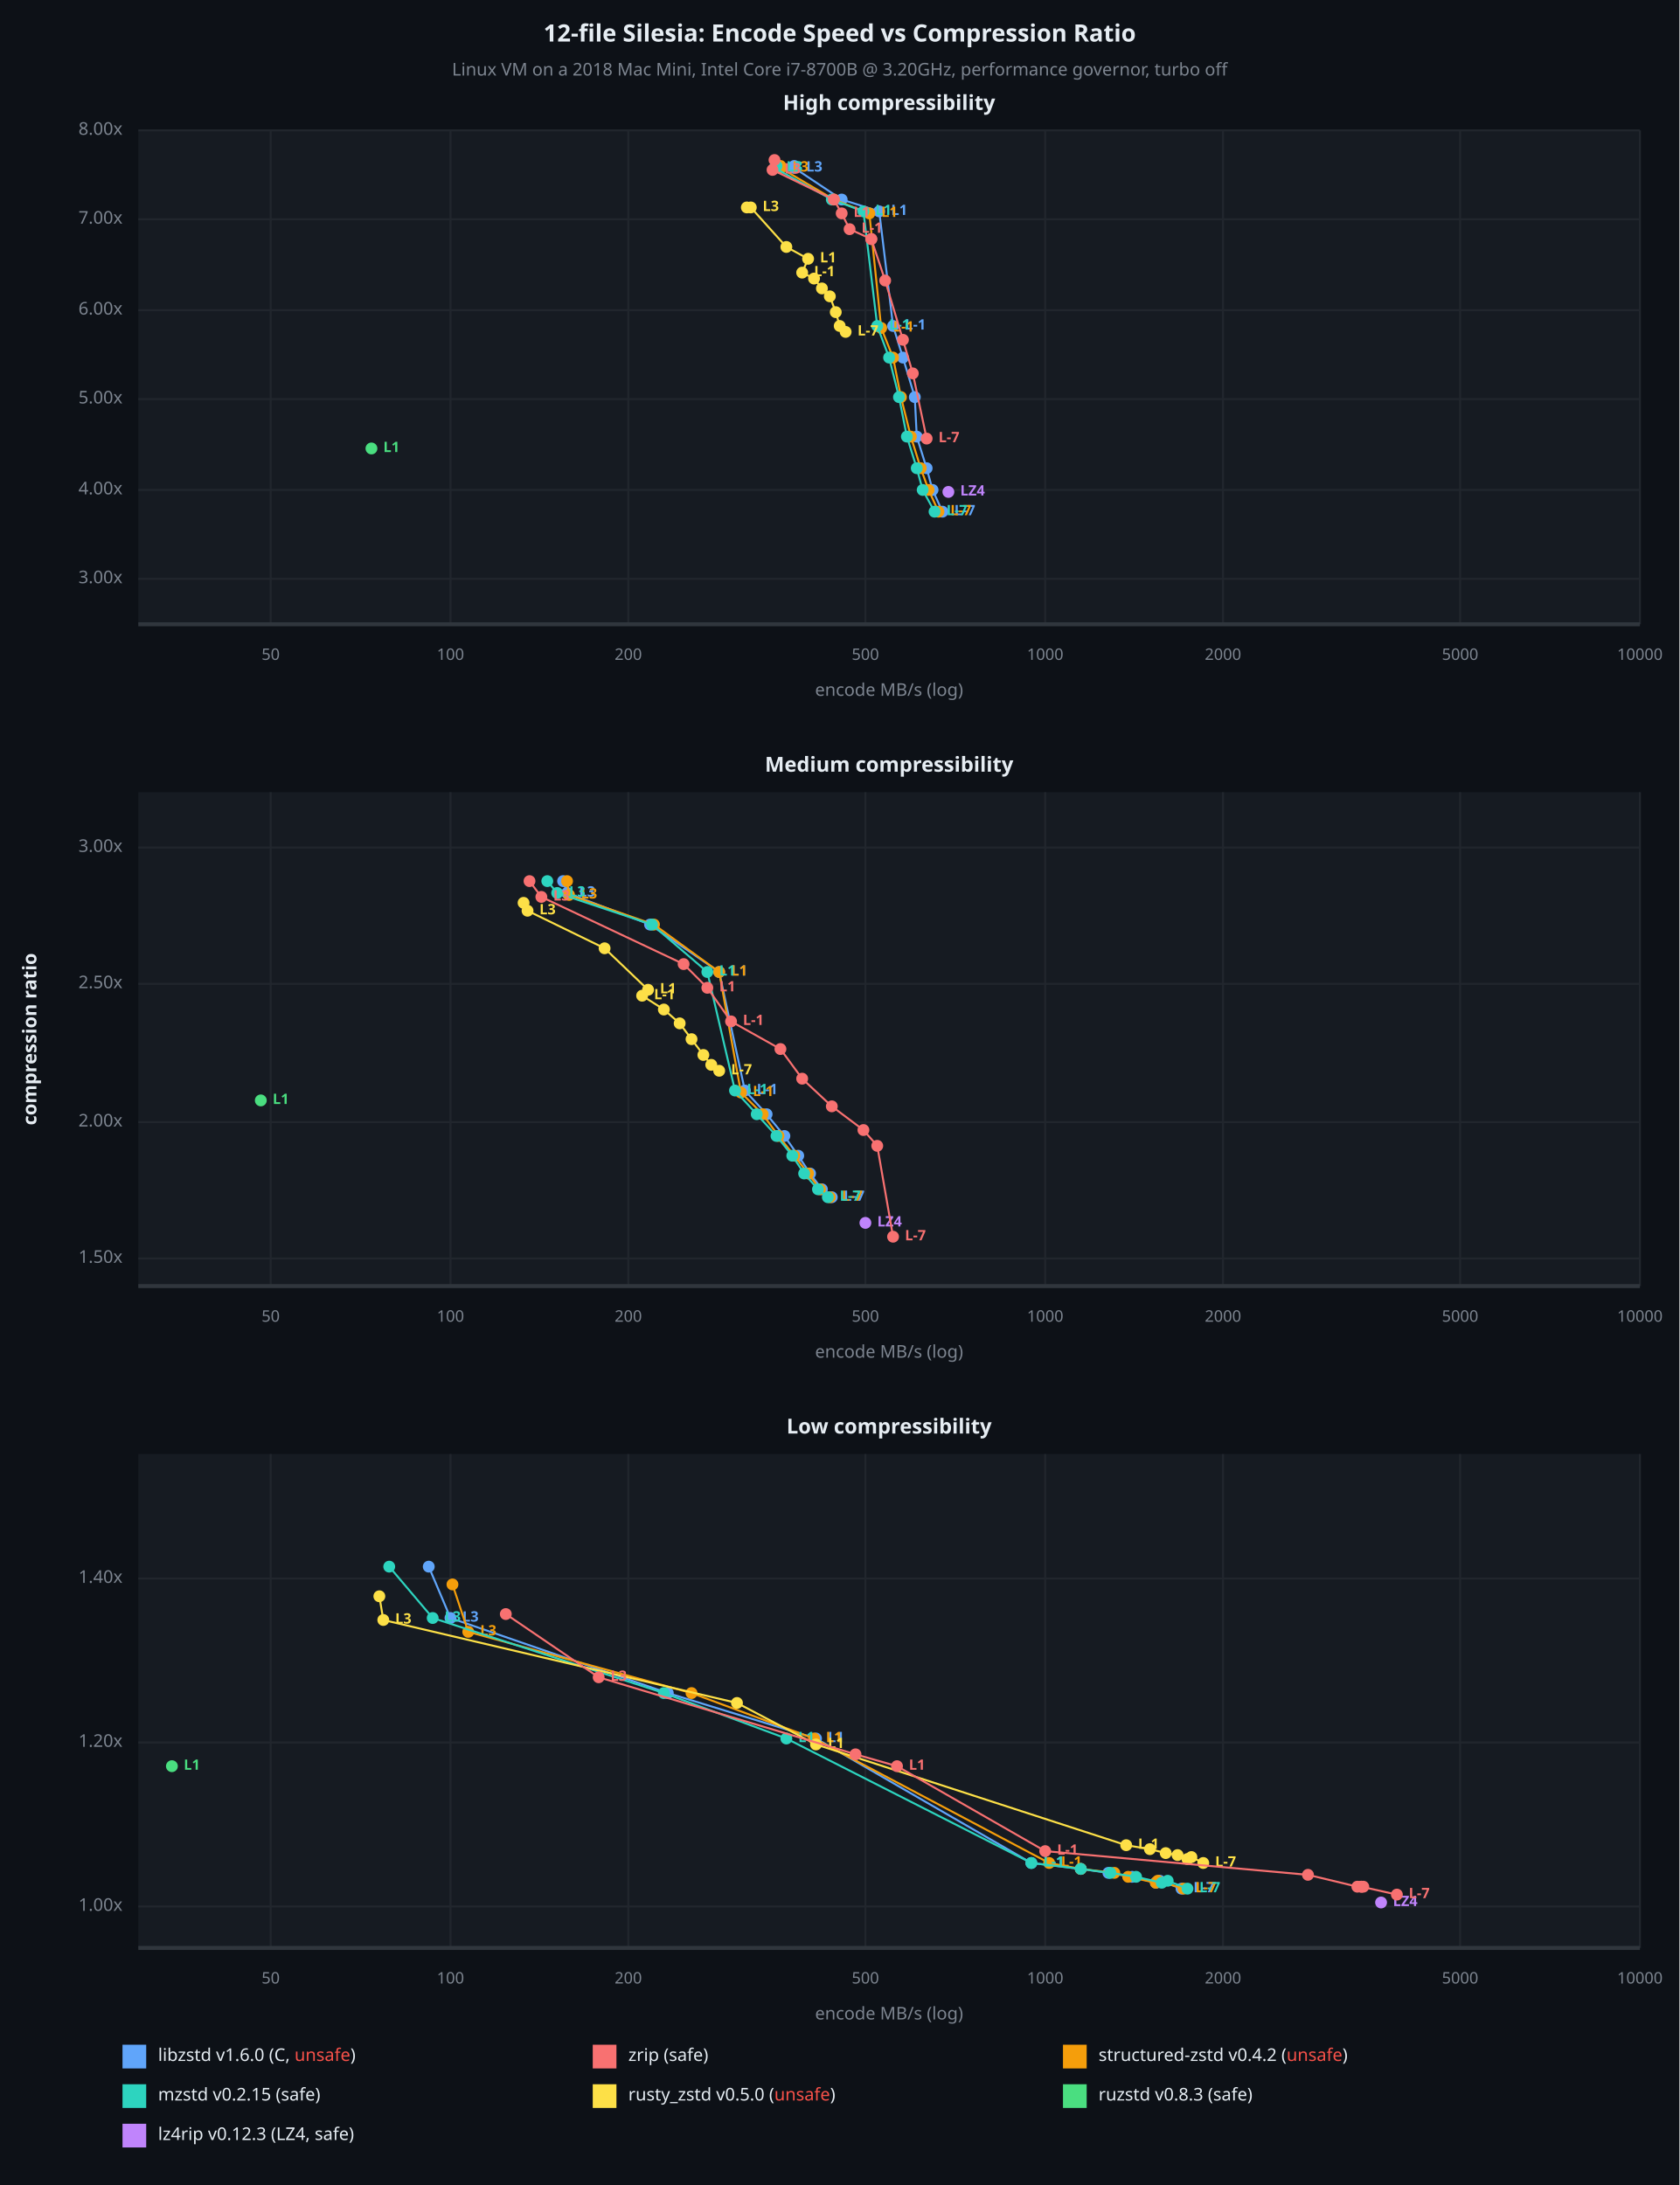
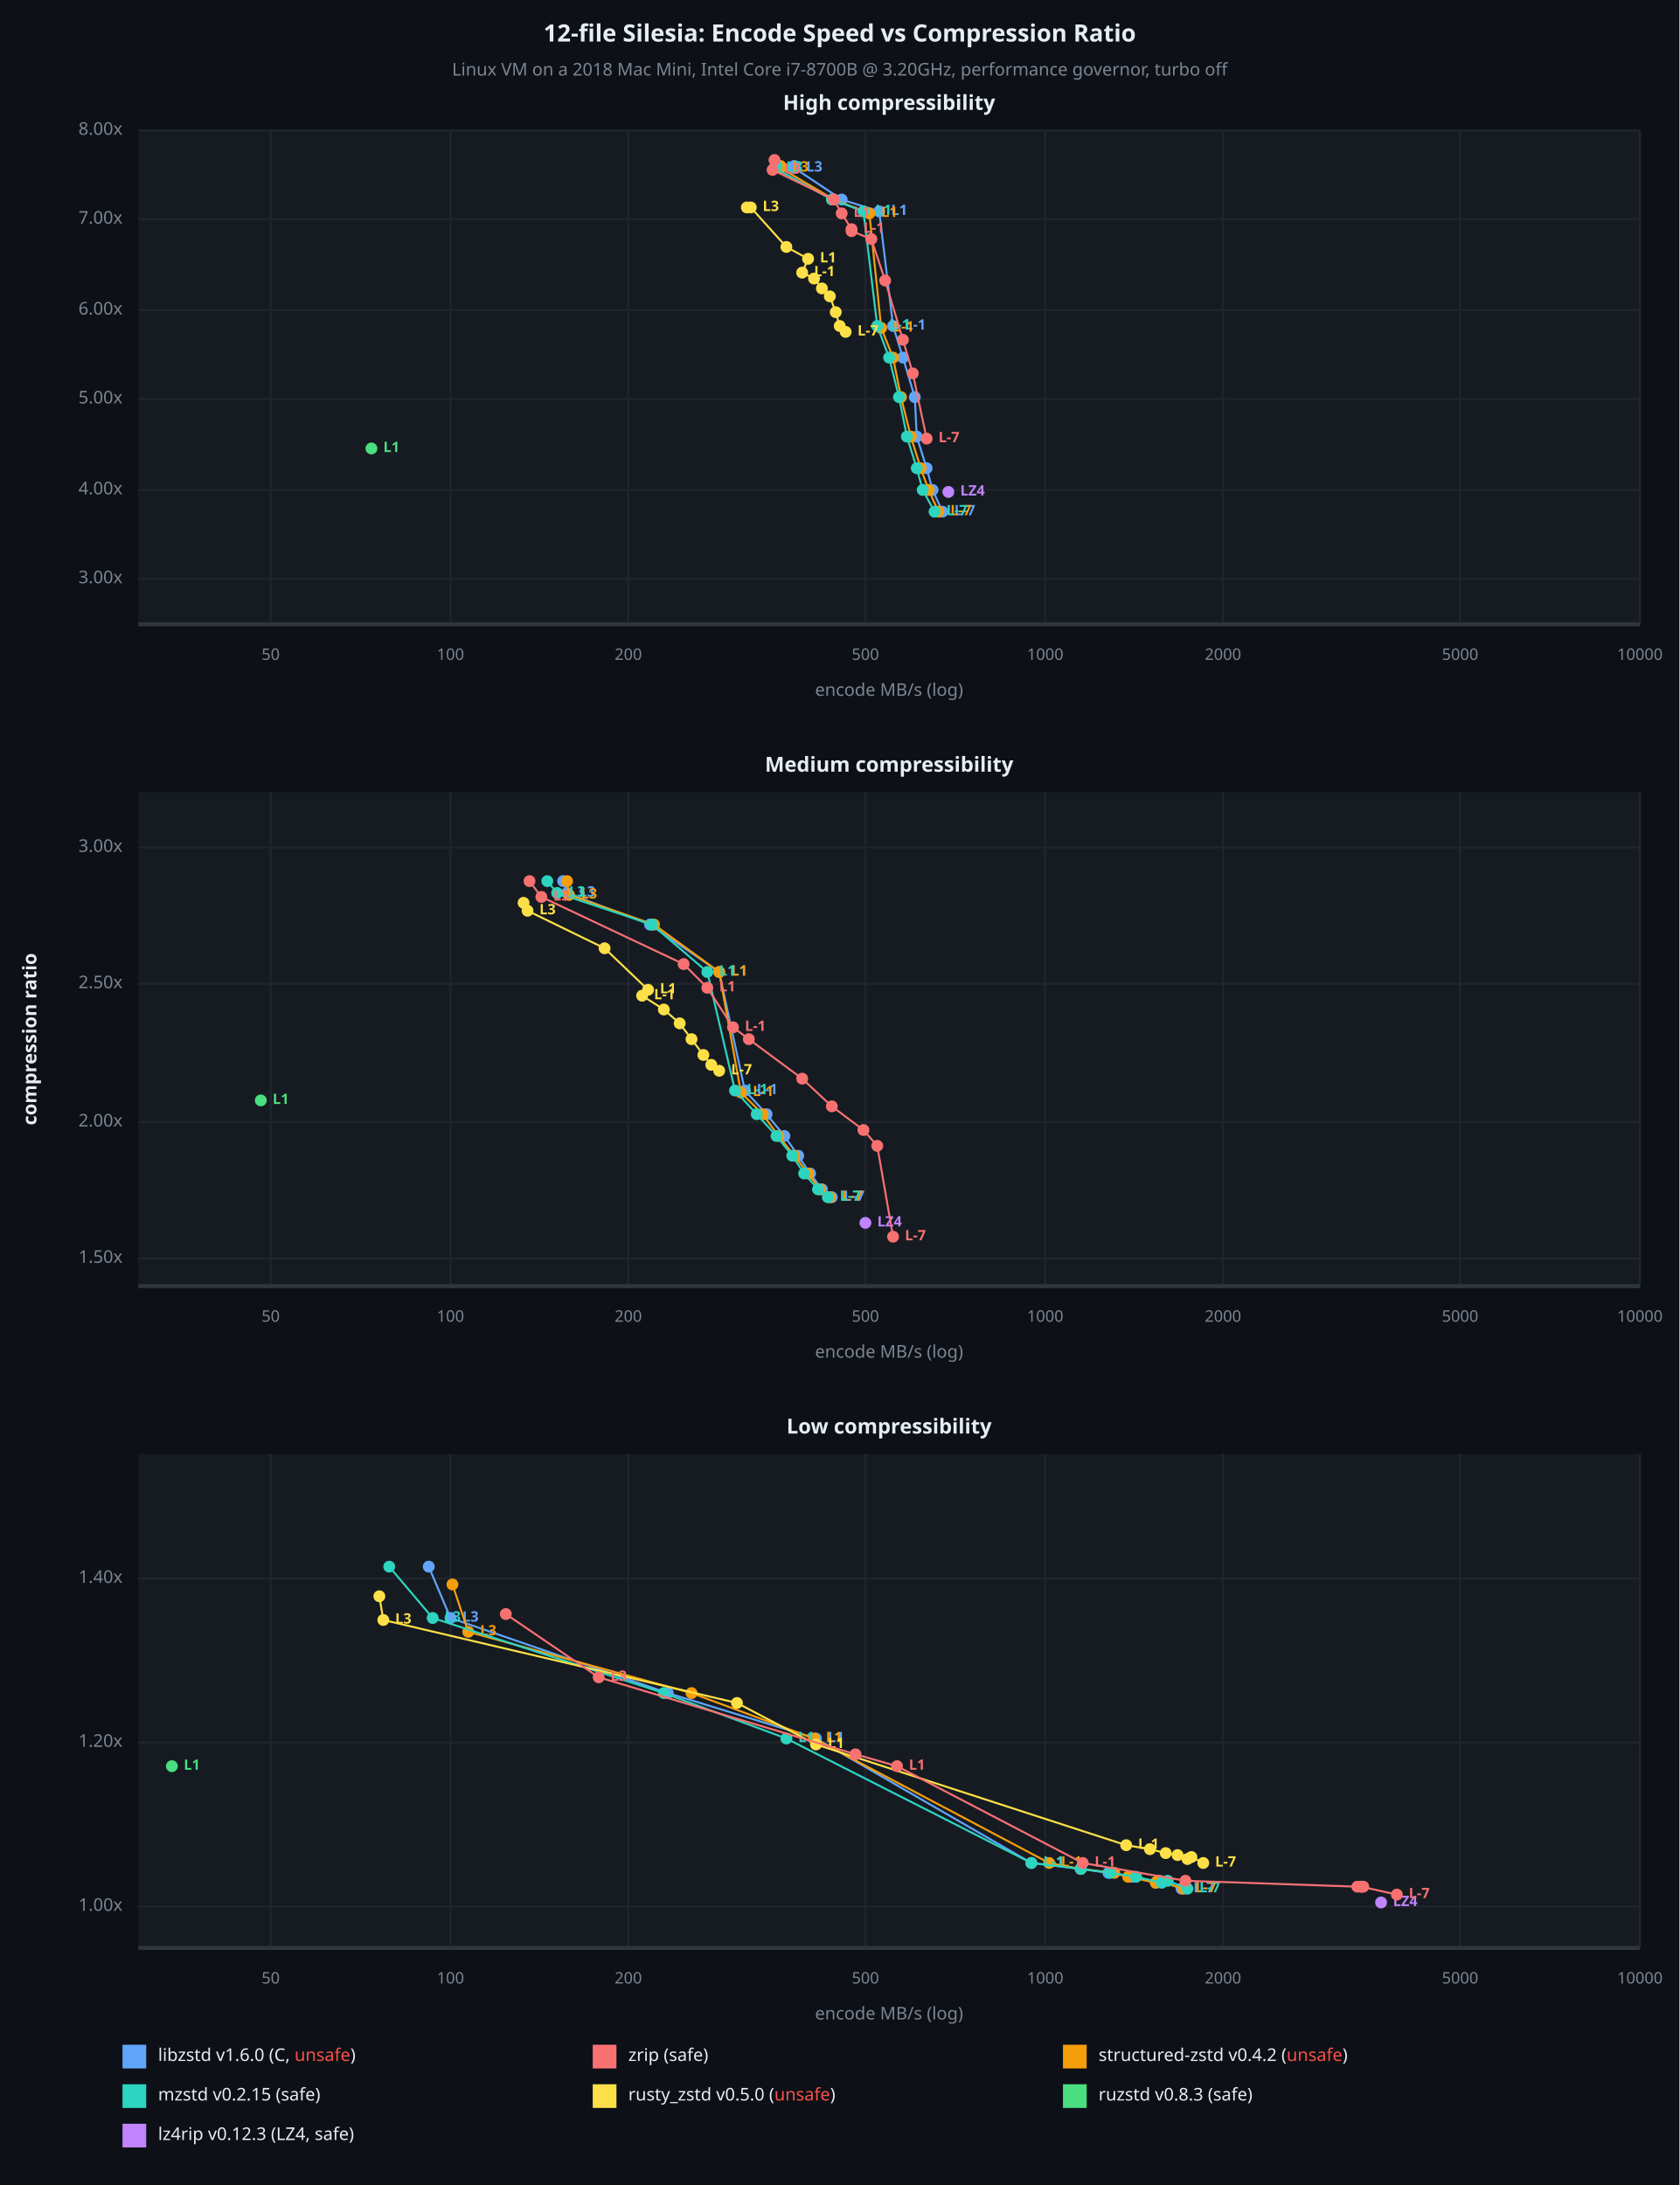
<svg xmlns="http://www.w3.org/2000/svg" viewBox="0 0 850 1106" font-family="system-ui, -apple-system, sans-serif">
  <rect x="0" y="0" width="850" height="1106" opacity="1" fill="#0D1117" stroke="none" />
  <text x="425" y="18" dy="0.5ex" text-anchor="middle" font-family="sans-serif" font-size="12.097" opacity="1" fill="#E6EDF3" font-weight="bold">
12-file Silesia: Encode Speed vs Compression Ratio
</text>
  <text x="425" y="36" dy="0.5ex" text-anchor="middle" font-family="sans-serif" font-size="8.871" opacity="1" fill="#7D8590">
Linux VM on a 2018 Mac Mini, Intel Core i7-8700B @ 3.20GHz, performance governor, turbo off
</text>
  <rect x="70" y="66" width="760" height="250" opacity="1" fill="#161B22" stroke="none" />
  <text x="450" y="53" dy="0.5ex" text-anchor="middle" font-family="sans-serif" font-size="10.484" opacity="1" fill="#E6EDF3" font-weight="bold">
High compressibility
</text>
  <polyline fill="none" opacity="1" stroke="#21262D" stroke-width="1" points="137,66 137,316 " />
  <text x="137" y="332" dy="0.5ex" text-anchor="middle" font-family="sans-serif" font-size="8.065" opacity="1" fill="#7D8590">
50
</text>
  <polyline fill="none" opacity="1" stroke="#21262D" stroke-width="1" points="228,66 228,316 " />
  <text x="228" y="332" dy="0.5ex" text-anchor="middle" font-family="sans-serif" font-size="8.065" opacity="1" fill="#7D8590">
100
</text>
  <polyline fill="none" opacity="1" stroke="#21262D" stroke-width="1" points="318,66 318,316 " />
  <text x="318" y="332" dy="0.5ex" text-anchor="middle" font-family="sans-serif" font-size="8.065" opacity="1" fill="#7D8590">
200
</text>
  <polyline fill="none" opacity="1" stroke="#21262D" stroke-width="1" points="438,66 438,316 " />
  <text x="438" y="332" dy="0.5ex" text-anchor="middle" font-family="sans-serif" font-size="8.065" opacity="1" fill="#7D8590">
500
</text>
  <polyline fill="none" opacity="1" stroke="#21262D" stroke-width="1" points="529,66 529,316 " />
  <text x="529" y="332" dy="0.5ex" text-anchor="middle" font-family="sans-serif" font-size="8.065" opacity="1" fill="#7D8590">
1000
</text>
  <polyline fill="none" opacity="1" stroke="#21262D" stroke-width="1" points="619,66 619,316 " />
  <text x="619" y="332" dy="0.5ex" text-anchor="middle" font-family="sans-serif" font-size="8.065" opacity="1" fill="#7D8590">
2000
</text>
  <polyline fill="none" opacity="1" stroke="#21262D" stroke-width="1" points="739,66 739,316 " />
  <text x="739" y="332" dy="0.5ex" text-anchor="middle" font-family="sans-serif" font-size="8.065" opacity="1" fill="#7D8590">
5000
</text>
  <polyline fill="none" opacity="1" stroke="#21262D" stroke-width="1" points="830,66 830,316 " />
  <text x="830" y="332" dy="0.5ex" text-anchor="middle" font-family="sans-serif" font-size="8.065" opacity="1" fill="#7D8590">
10000
</text>
  <polyline fill="none" opacity="1" stroke="#21262D" stroke-width="1" points="70,293 830,293 " />
  <text x="62" y="293" dy="0.5ex" text-anchor="end" font-family="sans-serif" font-size="8.871" opacity="1" fill="#7D8590">
3.00x
</text>
  <polyline fill="none" opacity="1" stroke="#21262D" stroke-width="1" points="70,248 830,248 " />
  <text x="62" y="248" dy="0.5ex" text-anchor="end" font-family="sans-serif" font-size="8.871" opacity="1" fill="#7D8590">
4.00x
</text>
  <polyline fill="none" opacity="1" stroke="#21262D" stroke-width="1" points="70,202 830,202 " />
  <text x="62" y="202" dy="0.5ex" text-anchor="end" font-family="sans-serif" font-size="8.871" opacity="1" fill="#7D8590">
5.00x
</text>
  <polyline fill="none" opacity="1" stroke="#21262D" stroke-width="1" points="70,157 830,157 " />
  <text x="62" y="157" dy="0.5ex" text-anchor="end" font-family="sans-serif" font-size="8.871" opacity="1" fill="#7D8590">
6.00x
</text>
  <polyline fill="none" opacity="1" stroke="#21262D" stroke-width="1" points="70,111 830,111 " />
  <text x="62" y="111" dy="0.5ex" text-anchor="end" font-family="sans-serif" font-size="8.871" opacity="1" fill="#7D8590">
7.00x
</text>
  <polyline fill="none" opacity="1" stroke="#21262D" stroke-width="1" points="70,66 830,66 " />
  <text x="62" y="66" dy="0.5ex" text-anchor="end" font-family="sans-serif" font-size="8.871" opacity="1" fill="#7D8590">
8.00x
</text>
  <polyline fill="none" opacity="1" stroke="#30363D" stroke-width="2" points="70,316 830,316 " />
  <polyline fill="none" opacity="1" stroke="#60A5FA" stroke-width="1" points="477,259 472,248 469,237 464,221 463,201 457,181 452,165 445,107 426,101 402,85 402,84 " />
  <circle cx="477" cy="259" r="3" opacity="1" fill="#60A5FA" stroke="none" stroke-width="1" />
  <text x="483" y="259" dy="0.5ex" text-anchor="start" font-family="sans-serif" font-size="7.258" opacity="1" fill="#60A5FA" font-weight="bold">
L-7
</text>
  <circle cx="472" cy="248" r="3" opacity="1" fill="#60A5FA" stroke="none" stroke-width="1" />
  <circle cx="469" cy="237" r="3" opacity="1" fill="#60A5FA" stroke="none" stroke-width="1" />
  <circle cx="464" cy="221" r="3" opacity="1" fill="#60A5FA" stroke="none" stroke-width="1" />
  <circle cx="463" cy="201" r="3" opacity="1" fill="#60A5FA" stroke="none" stroke-width="1" />
  <circle cx="457" cy="181" r="3" opacity="1" fill="#60A5FA" stroke="none" stroke-width="1" />
  <circle cx="452" cy="165" r="3" opacity="1" fill="#60A5FA" stroke="none" stroke-width="1" />
  <text x="458" y="165" dy="0.5ex" text-anchor="start" font-family="sans-serif" font-size="7.258" opacity="1" fill="#60A5FA" font-weight="bold">
L-1
</text>
  <circle cx="445" cy="107" r="3" opacity="1" fill="#60A5FA" stroke="none" stroke-width="1" />
  <text x="451" y="107" dy="0.5ex" text-anchor="start" font-family="sans-serif" font-size="7.258" opacity="1" fill="#60A5FA" font-weight="bold">
L1
</text>
  <circle cx="426" cy="101" r="3" opacity="1" fill="#60A5FA" stroke="none" stroke-width="1" />
  <circle cx="402" cy="85" r="3" opacity="1" fill="#60A5FA" stroke="none" stroke-width="1" />
  <text x="408" y="85" dy="0.5ex" text-anchor="start" font-family="sans-serif" font-size="7.258" opacity="1" fill="#60A5FA" font-weight="bold">
L3
</text>
  <circle cx="402" cy="84" r="3" opacity="1" fill="#60A5FA" stroke="none" stroke-width="1" />
  <polyline fill="none" opacity="1" stroke="#F59E0B" stroke-width="1" points="475,259 470,248 466,237 461,221 456,201 452,181 446,166 440,108 422,101 395,85 395,84 " />
  <circle cx="475" cy="259" r="3" opacity="1" fill="#F59E0B" stroke="none" stroke-width="1" />
  <text x="481" y="259" dy="0.5ex" text-anchor="start" font-family="sans-serif" font-size="7.258" opacity="1" fill="#F59E0B" font-weight="bold">
L-7
</text>
  <circle cx="470" cy="248" r="3" opacity="1" fill="#F59E0B" stroke="none" stroke-width="1" />
  <circle cx="466" cy="237" r="3" opacity="1" fill="#F59E0B" stroke="none" stroke-width="1" />
  <circle cx="461" cy="221" r="3" opacity="1" fill="#F59E0B" stroke="none" stroke-width="1" />
  <circle cx="456" cy="201" r="3" opacity="1" fill="#F59E0B" stroke="none" stroke-width="1" />
  <circle cx="452" cy="181" r="3" opacity="1" fill="#F59E0B" stroke="none" stroke-width="1" />
  <circle cx="446" cy="166" r="3" opacity="1" fill="#F59E0B" stroke="none" stroke-width="1" />
  <text x="452" y="166" dy="0.5ex" text-anchor="start" font-family="sans-serif" font-size="7.258" opacity="1" fill="#F59E0B" font-weight="bold">
L-1
</text>
  <circle cx="440" cy="108" r="3" opacity="1" fill="#F59E0B" stroke="none" stroke-width="1" />
  <text x="446" y="108" dy="0.5ex" text-anchor="start" font-family="sans-serif" font-size="7.258" opacity="1" fill="#F59E0B" font-weight="bold">
L1
</text>
  <circle cx="422" cy="101" r="3" opacity="1" fill="#F59E0B" stroke="none" stroke-width="1" />
  <circle cx="395" cy="85" r="3" opacity="1" fill="#F59E0B" stroke="none" stroke-width="1" />
  <text x="401" y="85" dy="0.5ex" text-anchor="start" font-family="sans-serif" font-size="7.258" opacity="1" fill="#F59E0B" font-weight="bold">
L3
</text>
  <circle cx="395" cy="84" r="3" opacity="1" fill="#F59E0B" stroke="none" stroke-width="1" />
  <polyline fill="none" opacity="1" stroke="#2DD4BF" stroke-width="1" points="473,259 467,248 464,237 459,221 455,201 450,181 444,165 437,107 421,101 392,85 393,84 " />
  <circle cx="473" cy="259" r="3" opacity="1" fill="#2DD4BF" stroke="none" stroke-width="1" />
  <text x="479" y="259" dy="0.5ex" text-anchor="start" font-family="sans-serif" font-size="7.258" opacity="1" fill="#2DD4BF" font-weight="bold">
L-7
</text>
  <circle cx="467" cy="248" r="3" opacity="1" fill="#2DD4BF" stroke="none" stroke-width="1" />
  <circle cx="464" cy="237" r="3" opacity="1" fill="#2DD4BF" stroke="none" stroke-width="1" />
  <circle cx="459" cy="221" r="3" opacity="1" fill="#2DD4BF" stroke="none" stroke-width="1" />
  <circle cx="455" cy="201" r="3" opacity="1" fill="#2DD4BF" stroke="none" stroke-width="1" />
  <circle cx="450" cy="181" r="3" opacity="1" fill="#2DD4BF" stroke="none" stroke-width="1" />
  <circle cx="444" cy="165" r="3" opacity="1" fill="#2DD4BF" stroke="none" stroke-width="1" />
  <text x="450" y="165" dy="0.5ex" text-anchor="start" font-family="sans-serif" font-size="7.258" opacity="1" fill="#2DD4BF" font-weight="bold">
L-1
</text>
  <circle cx="437" cy="107" r="3" opacity="1" fill="#2DD4BF" stroke="none" stroke-width="1" />
  <text x="443" y="107" dy="0.5ex" text-anchor="start" font-family="sans-serif" font-size="7.258" opacity="1" fill="#2DD4BF" font-weight="bold">
L1
</text>
  <circle cx="421" cy="101" r="3" opacity="1" fill="#2DD4BF" stroke="none" stroke-width="1" />
  <circle cx="392" cy="85" r="3" opacity="1" fill="#2DD4BF" stroke="none" stroke-width="1" />
  <text x="398" y="85" dy="0.5ex" text-anchor="start" font-family="sans-serif" font-size="7.258" opacity="1" fill="#2DD4BF" font-weight="bold">
L3
</text>
  <circle cx="393" cy="84" r="3" opacity="1" fill="#2DD4BF" stroke="none" stroke-width="1" />
  <polyline fill="none" opacity="1" stroke="#FDE047" stroke-width="1" points="428,168 425,165 423,158 420,150 416,146 412,141 406,138 409,131 398,125 380,105 378,105 " />
  <circle cx="428" cy="168" r="3" opacity="1" fill="#FDE047" stroke="none" stroke-width="1" />
  <text x="434" y="168" dy="0.5ex" text-anchor="start" font-family="sans-serif" font-size="7.258" opacity="1" fill="#FDE047" font-weight="bold">
L-7
</text>
  <circle cx="425" cy="165" r="3" opacity="1" fill="#FDE047" stroke="none" stroke-width="1" />
  <circle cx="423" cy="158" r="3" opacity="1" fill="#FDE047" stroke="none" stroke-width="1" />
  <circle cx="420" cy="150" r="3" opacity="1" fill="#FDE047" stroke="none" stroke-width="1" />
  <circle cx="416" cy="146" r="3" opacity="1" fill="#FDE047" stroke="none" stroke-width="1" />
  <circle cx="412" cy="141" r="3" opacity="1" fill="#FDE047" stroke="none" stroke-width="1" />
  <circle cx="406" cy="138" r="3" opacity="1" fill="#FDE047" stroke="none" stroke-width="1" />
  <text x="412" y="138" dy="0.5ex" text-anchor="start" font-family="sans-serif" font-size="7.258" opacity="1" fill="#FDE047" font-weight="bold">
L-1
</text>
  <circle cx="409" cy="131" r="3" opacity="1" fill="#FDE047" stroke="none" stroke-width="1" />
  <text x="415" y="131" dy="0.5ex" text-anchor="start" font-family="sans-serif" font-size="7.258" opacity="1" fill="#FDE047" font-weight="bold">
L1
</text>
  <circle cx="398" cy="125" r="3" opacity="1" fill="#FDE047" stroke="none" stroke-width="1" />
  <circle cx="380" cy="105" r="3" opacity="1" fill="#FDE047" stroke="none" stroke-width="1" />
  <text x="386" y="105" dy="0.5ex" text-anchor="start" font-family="sans-serif" font-size="7.258" opacity="1" fill="#FDE047" font-weight="bold">
L3
</text>
  <circle cx="378" cy="105" r="3" opacity="1" fill="#FDE047" stroke="none" stroke-width="1" />
  <circle cx="188" cy="227" r="3" opacity="1" fill="#4ADE80" stroke="none" stroke-width="1" />
  <text x="194" y="227" dy="0.5ex" text-anchor="start" font-family="sans-serif" font-size="7.258" opacity="1" fill="#4ADE80" font-weight="bold">
L1
</text>
  <circle cx="480" cy="249" r="3" opacity="1" fill="#C084FC" stroke="none" stroke-width="1" />
  <text x="486" y="249" dy="0.5ex" text-anchor="start" font-family="sans-serif" font-size="7.258" opacity="1" fill="#C084FC" font-weight="bold">
LZ4
</text>
-   <polyline fill="none" opacity="1" stroke="#F87171" stroke-width="1" points="469,222 462,189 457,172 448,142 441,121 441,121 430,116 426,108 422,101 391,86 392,81 " />
+   <polyline fill="none" opacity="1" stroke="#F87171" stroke-width="1" points="469,222 462,189 457,172 448,142 441,121 431,117 431,116 426,108 422,101 391,86 392,81 " />
  <circle cx="469" cy="222" r="3" opacity="1" fill="#F87171" stroke="none" stroke-width="1" />
  <text x="475" y="222" dy="0.5ex" text-anchor="start" font-family="sans-serif" font-size="7.258" opacity="1" fill="#F87171" font-weight="bold">
L-7
</text>
  <circle cx="462" cy="189" r="3" opacity="1" fill="#F87171" stroke="none" stroke-width="1" />
  <circle cx="457" cy="172" r="3" opacity="1" fill="#F87171" stroke="none" stroke-width="1" />
  <circle cx="448" cy="142" r="3" opacity="1" fill="#F87171" stroke="none" stroke-width="1" />
  <circle cx="441" cy="121" r="3" opacity="1" fill="#F87171" stroke="none" stroke-width="1" />
-   <circle cx="441" cy="121" r="3" opacity="1" fill="#F87171" stroke="none" stroke-width="1" />
-   <circle cx="430" cy="116" r="3" opacity="1" fill="#F87171" stroke="none" stroke-width="1" />
-   <text x="436" y="116" dy="0.5ex" text-anchor="start" font-family="sans-serif" font-size="7.258" opacity="1" fill="#F87171" font-weight="bold">
+   <circle cx="431" cy="117" r="3" opacity="1" fill="#F87171" stroke="none" stroke-width="1" />
+   <circle cx="431" cy="116" r="3" opacity="1" fill="#F87171" stroke="none" stroke-width="1" />
+   <text x="437" y="116" dy="0.5ex" text-anchor="start" font-family="sans-serif" font-size="7.258" opacity="1" fill="#F87171" font-weight="bold">
L-1
</text>
  <circle cx="426" cy="108" r="3" opacity="1" fill="#F87171" stroke="none" stroke-width="1" />
  <text x="432" y="108" dy="0.5ex" text-anchor="start" font-family="sans-serif" font-size="7.258" opacity="1" fill="#F87171" font-weight="bold">
L1
</text>
  <circle cx="422" cy="101" r="3" opacity="1" fill="#F87171" stroke="none" stroke-width="1" />
  <circle cx="391" cy="86" r="3" opacity="1" fill="#F87171" stroke="none" stroke-width="1" />
  <text x="397" y="86" dy="0.5ex" text-anchor="start" font-family="sans-serif" font-size="7.258" opacity="1" fill="#F87171" font-weight="bold">
L3
</text>
  <circle cx="392" cy="81" r="3" opacity="1" fill="#F87171" stroke="none" stroke-width="1" />
  <text x="450" y="350" dy="0.5ex" text-anchor="middle" font-family="sans-serif" font-size="8.871" opacity="1" fill="#7D8590">
encode MB/s (log)
</text>
  <rect x="70" y="401" width="760" height="250" opacity="1" fill="#161B22" stroke="none" />
  <text x="450" y="388" dy="0.5ex" text-anchor="middle" font-family="sans-serif" font-size="10.484" opacity="1" fill="#E6EDF3" font-weight="bold">
Medium compressibility
</text>
  <polyline fill="none" opacity="1" stroke="#21262D" stroke-width="1" points="137,401 137,651 " />
  <text x="137" y="667" dy="0.5ex" text-anchor="middle" font-family="sans-serif" font-size="8.065" opacity="1" fill="#7D8590">
50
</text>
  <polyline fill="none" opacity="1" stroke="#21262D" stroke-width="1" points="228,401 228,651 " />
  <text x="228" y="667" dy="0.5ex" text-anchor="middle" font-family="sans-serif" font-size="8.065" opacity="1" fill="#7D8590">
100
</text>
  <polyline fill="none" opacity="1" stroke="#21262D" stroke-width="1" points="318,401 318,651 " />
  <text x="318" y="667" dy="0.5ex" text-anchor="middle" font-family="sans-serif" font-size="8.065" opacity="1" fill="#7D8590">
200
</text>
  <polyline fill="none" opacity="1" stroke="#21262D" stroke-width="1" points="438,401 438,651 " />
  <text x="438" y="667" dy="0.5ex" text-anchor="middle" font-family="sans-serif" font-size="8.065" opacity="1" fill="#7D8590">
500
</text>
  <polyline fill="none" opacity="1" stroke="#21262D" stroke-width="1" points="529,401 529,651 " />
  <text x="529" y="667" dy="0.5ex" text-anchor="middle" font-family="sans-serif" font-size="8.065" opacity="1" fill="#7D8590">
1000
</text>
  <polyline fill="none" opacity="1" stroke="#21262D" stroke-width="1" points="619,401 619,651 " />
  <text x="619" y="667" dy="0.5ex" text-anchor="middle" font-family="sans-serif" font-size="8.065" opacity="1" fill="#7D8590">
2000
</text>
  <polyline fill="none" opacity="1" stroke="#21262D" stroke-width="1" points="739,401 739,651 " />
  <text x="739" y="667" dy="0.5ex" text-anchor="middle" font-family="sans-serif" font-size="8.065" opacity="1" fill="#7D8590">
5000
</text>
  <polyline fill="none" opacity="1" stroke="#21262D" stroke-width="1" points="830,401 830,651 " />
  <text x="830" y="667" dy="0.5ex" text-anchor="middle" font-family="sans-serif" font-size="8.065" opacity="1" fill="#7D8590">
10000
</text>
  <polyline fill="none" opacity="1" stroke="#21262D" stroke-width="1" points="70,637 830,637 " />
  <text x="62" y="637" dy="0.5ex" text-anchor="end" font-family="sans-serif" font-size="8.871" opacity="1" fill="#7D8590">
1.50x
</text>
  <polyline fill="none" opacity="1" stroke="#21262D" stroke-width="1" points="70,568 830,568 " />
  <text x="62" y="568" dy="0.5ex" text-anchor="end" font-family="sans-serif" font-size="8.871" opacity="1" fill="#7D8590">
2.00x
</text>
  <polyline fill="none" opacity="1" stroke="#21262D" stroke-width="1" points="70,498 830,498 " />
  <text x="62" y="498" dy="0.5ex" text-anchor="end" font-family="sans-serif" font-size="8.871" opacity="1" fill="#7D8590">
2.50x
</text>
  <polyline fill="none" opacity="1" stroke="#21262D" stroke-width="1" points="70,429 830,429 " />
  <text x="62" y="429" dy="0.5ex" text-anchor="end" font-family="sans-serif" font-size="8.871" opacity="1" fill="#7D8590">
3.00x
</text>
  <polyline fill="none" opacity="1" stroke="#30363D" stroke-width="2" points="70,651 830,651 " />
  <polyline fill="none" opacity="1" stroke="#60A5FA" stroke-width="1" points="421,606 416,602 410,594 404,585 397,575 388,564 377,552 364,492 329,468 287,452 285,446 " />
  <circle cx="421" cy="606" r="3" opacity="1" fill="#60A5FA" stroke="none" stroke-width="1" />
  <text x="427" y="606" dy="0.5ex" text-anchor="start" font-family="sans-serif" font-size="7.258" opacity="1" fill="#60A5FA" font-weight="bold">
L-7
</text>
  <circle cx="416" cy="602" r="3" opacity="1" fill="#60A5FA" stroke="none" stroke-width="1" />
  <circle cx="410" cy="594" r="3" opacity="1" fill="#60A5FA" stroke="none" stroke-width="1" />
  <circle cx="404" cy="585" r="3" opacity="1" fill="#60A5FA" stroke="none" stroke-width="1" />
  <circle cx="397" cy="575" r="3" opacity="1" fill="#60A5FA" stroke="none" stroke-width="1" />
  <circle cx="388" cy="564" r="3" opacity="1" fill="#60A5FA" stroke="none" stroke-width="1" />
  <circle cx="377" cy="552" r="3" opacity="1" fill="#60A5FA" stroke="none" stroke-width="1" />
  <text x="383" y="552" dy="0.5ex" text-anchor="start" font-family="sans-serif" font-size="7.258" opacity="1" fill="#60A5FA" font-weight="bold">
L-1
</text>
  <circle cx="364" cy="492" r="3" opacity="1" fill="#60A5FA" stroke="none" stroke-width="1" />
  <text x="370" y="492" dy="0.5ex" text-anchor="start" font-family="sans-serif" font-size="7.258" opacity="1" fill="#60A5FA" font-weight="bold">
L1
</text>
  <circle cx="329" cy="468" r="3" opacity="1" fill="#60A5FA" stroke="none" stroke-width="1" />
  <circle cx="287" cy="452" r="3" opacity="1" fill="#60A5FA" stroke="none" stroke-width="1" />
  <text x="293" y="452" dy="0.5ex" text-anchor="start" font-family="sans-serif" font-size="7.258" opacity="1" fill="#60A5FA" font-weight="bold">
L3
</text>
  <circle cx="285" cy="446" r="3" opacity="1" fill="#60A5FA" stroke="none" stroke-width="1" />
  <polyline fill="none" opacity="1" stroke="#F59E0B" stroke-width="1" points="420,606 415,602 409,594 402,585 394,575 386,564 375,553 364,492 331,468 288,453 287,446 " />
  <circle cx="420" cy="606" r="3" opacity="1" fill="#F59E0B" stroke="none" stroke-width="1" />
  <text x="426" y="606" dy="0.5ex" text-anchor="start" font-family="sans-serif" font-size="7.258" opacity="1" fill="#F59E0B" font-weight="bold">
L-7
</text>
  <circle cx="415" cy="602" r="3" opacity="1" fill="#F59E0B" stroke="none" stroke-width="1" />
  <circle cx="409" cy="594" r="3" opacity="1" fill="#F59E0B" stroke="none" stroke-width="1" />
  <circle cx="402" cy="585" r="3" opacity="1" fill="#F59E0B" stroke="none" stroke-width="1" />
  <circle cx="394" cy="575" r="3" opacity="1" fill="#F59E0B" stroke="none" stroke-width="1" />
  <circle cx="386" cy="564" r="3" opacity="1" fill="#F59E0B" stroke="none" stroke-width="1" />
  <circle cx="375" cy="553" r="3" opacity="1" fill="#F59E0B" stroke="none" stroke-width="1" />
  <text x="381" y="553" dy="0.5ex" text-anchor="start" font-family="sans-serif" font-size="7.258" opacity="1" fill="#F59E0B" font-weight="bold">
L-1
</text>
  <circle cx="364" cy="492" r="3" opacity="1" fill="#F59E0B" stroke="none" stroke-width="1" />
  <text x="370" y="492" dy="0.5ex" text-anchor="start" font-family="sans-serif" font-size="7.258" opacity="1" fill="#F59E0B" font-weight="bold">
L1
</text>
  <circle cx="331" cy="468" r="3" opacity="1" fill="#F59E0B" stroke="none" stroke-width="1" />
  <circle cx="288" cy="453" r="3" opacity="1" fill="#F59E0B" stroke="none" stroke-width="1" />
  <text x="294" y="453" dy="0.5ex" text-anchor="start" font-family="sans-serif" font-size="7.258" opacity="1" fill="#F59E0B" font-weight="bold">
L3
</text>
  <circle cx="287" cy="446" r="3" opacity="1" fill="#F59E0B" stroke="none" stroke-width="1" />
  <polyline fill="none" opacity="1" stroke="#2DD4BF" stroke-width="1" points="419,606 414,602 407,594 401,585 393,575 383,564 372,552 358,492 330,468 282,452 277,446 " />
  <circle cx="419" cy="606" r="3" opacity="1" fill="#2DD4BF" stroke="none" stroke-width="1" />
  <text x="425" y="606" dy="0.5ex" text-anchor="start" font-family="sans-serif" font-size="7.258" opacity="1" fill="#2DD4BF" font-weight="bold">
L-7
</text>
  <circle cx="414" cy="602" r="3" opacity="1" fill="#2DD4BF" stroke="none" stroke-width="1" />
  <circle cx="407" cy="594" r="3" opacity="1" fill="#2DD4BF" stroke="none" stroke-width="1" />
  <circle cx="401" cy="585" r="3" opacity="1" fill="#2DD4BF" stroke="none" stroke-width="1" />
  <circle cx="393" cy="575" r="3" opacity="1" fill="#2DD4BF" stroke="none" stroke-width="1" />
  <circle cx="383" cy="564" r="3" opacity="1" fill="#2DD4BF" stroke="none" stroke-width="1" />
  <circle cx="372" cy="552" r="3" opacity="1" fill="#2DD4BF" stroke="none" stroke-width="1" />
  <text x="378" y="552" dy="0.5ex" text-anchor="start" font-family="sans-serif" font-size="7.258" opacity="1" fill="#2DD4BF" font-weight="bold">
L-1
</text>
  <circle cx="358" cy="492" r="3" opacity="1" fill="#2DD4BF" stroke="none" stroke-width="1" />
  <text x="364" y="492" dy="0.5ex" text-anchor="start" font-family="sans-serif" font-size="7.258" opacity="1" fill="#2DD4BF" font-weight="bold">
L1
</text>
  <circle cx="330" cy="468" r="3" opacity="1" fill="#2DD4BF" stroke="none" stroke-width="1" />
  <circle cx="282" cy="452" r="3" opacity="1" fill="#2DD4BF" stroke="none" stroke-width="1" />
  <text x="288" y="452" dy="0.5ex" text-anchor="start" font-family="sans-serif" font-size="7.258" opacity="1" fill="#2DD4BF" font-weight="bold">
L3
</text>
  <circle cx="277" cy="446" r="3" opacity="1" fill="#2DD4BF" stroke="none" stroke-width="1" />
  <polyline fill="none" opacity="1" stroke="#FDE047" stroke-width="1" points="364,542 360,539 356,534 350,526 344,518 336,511 325,504 328,501 306,480 267,461 265,457 " />
  <circle cx="364" cy="542" r="3" opacity="1" fill="#FDE047" stroke="none" stroke-width="1" />
  <text x="370" y="542" dy="0.5ex" text-anchor="start" font-family="sans-serif" font-size="7.258" opacity="1" fill="#FDE047" font-weight="bold">
L-7
</text>
  <circle cx="360" cy="539" r="3" opacity="1" fill="#FDE047" stroke="none" stroke-width="1" />
  <circle cx="356" cy="534" r="3" opacity="1" fill="#FDE047" stroke="none" stroke-width="1" />
  <circle cx="350" cy="526" r="3" opacity="1" fill="#FDE047" stroke="none" stroke-width="1" />
  <circle cx="344" cy="518" r="3" opacity="1" fill="#FDE047" stroke="none" stroke-width="1" />
  <circle cx="336" cy="511" r="3" opacity="1" fill="#FDE047" stroke="none" stroke-width="1" />
  <circle cx="325" cy="504" r="3" opacity="1" fill="#FDE047" stroke="none" stroke-width="1" />
  <text x="331" y="504" dy="0.5ex" text-anchor="start" font-family="sans-serif" font-size="7.258" opacity="1" fill="#FDE047" font-weight="bold">
L-1
</text>
  <circle cx="328" cy="501" r="3" opacity="1" fill="#FDE047" stroke="none" stroke-width="1" />
  <text x="334" y="501" dy="0.5ex" text-anchor="start" font-family="sans-serif" font-size="7.258" opacity="1" fill="#FDE047" font-weight="bold">
L1
</text>
  <circle cx="306" cy="480" r="3" opacity="1" fill="#FDE047" stroke="none" stroke-width="1" />
  <circle cx="267" cy="461" r="3" opacity="1" fill="#FDE047" stroke="none" stroke-width="1" />
  <text x="273" y="461" dy="0.5ex" text-anchor="start" font-family="sans-serif" font-size="7.258" opacity="1" fill="#FDE047" font-weight="bold">
L3
</text>
  <circle cx="265" cy="457" r="3" opacity="1" fill="#FDE047" stroke="none" stroke-width="1" />
  <circle cx="132" cy="557" r="3" opacity="1" fill="#4ADE80" stroke="none" stroke-width="1" />
  <text x="138" y="557" dy="0.5ex" text-anchor="start" font-family="sans-serif" font-size="7.258" opacity="1" fill="#4ADE80" font-weight="bold">
L1
</text>
  <circle cx="438" cy="619" r="3" opacity="1" fill="#C084FC" stroke="none" stroke-width="1" />
  <text x="444" y="619" dy="0.5ex" text-anchor="start" font-family="sans-serif" font-size="7.258" opacity="1" fill="#C084FC" font-weight="bold">
LZ4
</text>
-   <polyline fill="none" opacity="1" stroke="#F87171" stroke-width="1" points="452,626 444,580 437,572 421,560 406,546 395,531 370,517 358,500 346,488 274,454 268,446 " />
+   <polyline fill="none" opacity="1" stroke="#F87171" stroke-width="1" points="452,626 444,580 437,572 421,560 406,546 379,526 371,520 358,500 346,488 274,454 268,446 " />
  <circle cx="452" cy="626" r="3" opacity="1" fill="#F87171" stroke="none" stroke-width="1" />
  <text x="458" y="626" dy="0.5ex" text-anchor="start" font-family="sans-serif" font-size="7.258" opacity="1" fill="#F87171" font-weight="bold">
L-7
</text>
  <circle cx="444" cy="580" r="3" opacity="1" fill="#F87171" stroke="none" stroke-width="1" />
  <circle cx="437" cy="572" r="3" opacity="1" fill="#F87171" stroke="none" stroke-width="1" />
  <circle cx="421" cy="560" r="3" opacity="1" fill="#F87171" stroke="none" stroke-width="1" />
  <circle cx="406" cy="546" r="3" opacity="1" fill="#F87171" stroke="none" stroke-width="1" />
-   <circle cx="395" cy="531" r="3" opacity="1" fill="#F87171" stroke="none" stroke-width="1" />
-   <circle cx="370" cy="517" r="3" opacity="1" fill="#F87171" stroke="none" stroke-width="1" />
-   <text x="376" y="517" dy="0.5ex" text-anchor="start" font-family="sans-serif" font-size="7.258" opacity="1" fill="#F87171" font-weight="bold">
+   <circle cx="379" cy="526" r="3" opacity="1" fill="#F87171" stroke="none" stroke-width="1" />
+   <circle cx="371" cy="520" r="3" opacity="1" fill="#F87171" stroke="none" stroke-width="1" />
+   <text x="377" y="520" dy="0.5ex" text-anchor="start" font-family="sans-serif" font-size="7.258" opacity="1" fill="#F87171" font-weight="bold">
L-1
</text>
  <circle cx="358" cy="500" r="3" opacity="1" fill="#F87171" stroke="none" stroke-width="1" />
  <text x="364" y="500" dy="0.5ex" text-anchor="start" font-family="sans-serif" font-size="7.258" opacity="1" fill="#F87171" font-weight="bold">
L1
</text>
  <circle cx="346" cy="488" r="3" opacity="1" fill="#F87171" stroke="none" stroke-width="1" />
  <circle cx="274" cy="454" r="3" opacity="1" fill="#F87171" stroke="none" stroke-width="1" />
  <text x="280" y="454" dy="0.5ex" text-anchor="start" font-family="sans-serif" font-size="7.258" opacity="1" fill="#F87171" font-weight="bold">
L3
</text>
  <circle cx="268" cy="446" r="3" opacity="1" fill="#F87171" stroke="none" stroke-width="1" />
  <text x="450" y="685" dy="0.5ex" text-anchor="middle" font-family="sans-serif" font-size="8.871" opacity="1" fill="#7D8590">
encode MB/s (log)
</text>
  <rect x="70" y="736" width="760" height="250" opacity="1" fill="#161B22" stroke="none" />
  <text x="450" y="723" dy="0.5ex" text-anchor="middle" font-family="sans-serif" font-size="10.484" opacity="1" fill="#E6EDF3" font-weight="bold">
Low compressibility
</text>
  <polyline fill="none" opacity="1" stroke="#21262D" stroke-width="1" points="137,736 137,986 " />
  <text x="137" y="1002" dy="0.5ex" text-anchor="middle" font-family="sans-serif" font-size="8.065" opacity="1" fill="#7D8590">
50
</text>
  <polyline fill="none" opacity="1" stroke="#21262D" stroke-width="1" points="228,736 228,986 " />
  <text x="228" y="1002" dy="0.5ex" text-anchor="middle" font-family="sans-serif" font-size="8.065" opacity="1" fill="#7D8590">
100
</text>
  <polyline fill="none" opacity="1" stroke="#21262D" stroke-width="1" points="318,736 318,986 " />
  <text x="318" y="1002" dy="0.5ex" text-anchor="middle" font-family="sans-serif" font-size="8.065" opacity="1" fill="#7D8590">
200
</text>
  <polyline fill="none" opacity="1" stroke="#21262D" stroke-width="1" points="438,736 438,986 " />
  <text x="438" y="1002" dy="0.5ex" text-anchor="middle" font-family="sans-serif" font-size="8.065" opacity="1" fill="#7D8590">
500
</text>
  <polyline fill="none" opacity="1" stroke="#21262D" stroke-width="1" points="529,736 529,986 " />
  <text x="529" y="1002" dy="0.5ex" text-anchor="middle" font-family="sans-serif" font-size="8.065" opacity="1" fill="#7D8590">
1000
</text>
  <polyline fill="none" opacity="1" stroke="#21262D" stroke-width="1" points="619,736 619,986 " />
  <text x="619" y="1002" dy="0.5ex" text-anchor="middle" font-family="sans-serif" font-size="8.065" opacity="1" fill="#7D8590">
2000
</text>
  <polyline fill="none" opacity="1" stroke="#21262D" stroke-width="1" points="739,736 739,986 " />
  <text x="739" y="1002" dy="0.5ex" text-anchor="middle" font-family="sans-serif" font-size="8.065" opacity="1" fill="#7D8590">
5000
</text>
  <polyline fill="none" opacity="1" stroke="#21262D" stroke-width="1" points="830,736 830,986 " />
  <text x="830" y="1002" dy="0.5ex" text-anchor="middle" font-family="sans-serif" font-size="8.065" opacity="1" fill="#7D8590">
10000
</text>
  <polyline fill="none" opacity="1" stroke="#21262D" stroke-width="1" points="70,965 830,965 " />
  <text x="62" y="965" dy="0.5ex" text-anchor="end" font-family="sans-serif" font-size="8.871" opacity="1" fill="#7D8590">
1.00x
</text>
  <polyline fill="none" opacity="1" stroke="#21262D" stroke-width="1" points="70,882 830,882 " />
  <text x="62" y="882" dy="0.5ex" text-anchor="end" font-family="sans-serif" font-size="8.871" opacity="1" fill="#7D8590">
1.20x
</text>
  <polyline fill="none" opacity="1" stroke="#21262D" stroke-width="1" points="70,799 830,799 " />
  <text x="62" y="799" dy="0.5ex" text-anchor="end" font-family="sans-serif" font-size="8.871" opacity="1" fill="#7D8590">
1.40x
</text>
  <polyline fill="none" opacity="1" stroke="#30363D" stroke-width="2" points="70,986 830,986 " />
  <polyline fill="none" opacity="1" stroke="#60A5FA" stroke-width="1" points="598,956 587,952 585,953 573,950 561,948 547,946 522,943 413,880 338,857 228,819 217,793 " />
  <circle cx="598" cy="956" r="3" opacity="1" fill="#60A5FA" stroke="none" stroke-width="1" />
  <text x="604" y="956" dy="0.5ex" text-anchor="start" font-family="sans-serif" font-size="7.258" opacity="1" fill="#60A5FA" font-weight="bold">
L-7
</text>
  <circle cx="587" cy="952" r="3" opacity="1" fill="#60A5FA" stroke="none" stroke-width="1" />
  <circle cx="585" cy="953" r="3" opacity="1" fill="#60A5FA" stroke="none" stroke-width="1" />
  <circle cx="573" cy="950" r="3" opacity="1" fill="#60A5FA" stroke="none" stroke-width="1" />
  <circle cx="561" cy="948" r="3" opacity="1" fill="#60A5FA" stroke="none" stroke-width="1" />
  <circle cx="547" cy="946" r="3" opacity="1" fill="#60A5FA" stroke="none" stroke-width="1" />
  <circle cx="522" cy="943" r="3" opacity="1" fill="#60A5FA" stroke="none" stroke-width="1" />
  <text x="528" y="943" dy="0.5ex" text-anchor="start" font-family="sans-serif" font-size="7.258" opacity="1" fill="#60A5FA" font-weight="bold">
L-1
</text>
  <circle cx="413" cy="880" r="3" opacity="1" fill="#60A5FA" stroke="none" stroke-width="1" />
  <text x="419" y="880" dy="0.5ex" text-anchor="start" font-family="sans-serif" font-size="7.258" opacity="1" fill="#60A5FA" font-weight="bold">
L1
</text>
  <circle cx="338" cy="857" r="3" opacity="1" fill="#60A5FA" stroke="none" stroke-width="1" />
  <circle cx="228" cy="819" r="3" opacity="1" fill="#60A5FA" stroke="none" stroke-width="1" />
  <text x="234" y="819" dy="0.5ex" text-anchor="start" font-family="sans-serif" font-size="7.258" opacity="1" fill="#60A5FA" font-weight="bold">
L3
</text>
  <circle cx="217" cy="793" r="3" opacity="1" fill="#60A5FA" stroke="none" stroke-width="1" />
  <polyline fill="none" opacity="1" stroke="#F59E0B" stroke-width="1" points="599,956 586,952 585,953 571,950 564,948 547,946 531,943 412,880 350,857 237,826 229,802 " />
  <circle cx="599" cy="956" r="3" opacity="1" fill="#F59E0B" stroke="none" stroke-width="1" />
  <text x="605" y="956" dy="0.5ex" text-anchor="start" font-family="sans-serif" font-size="7.258" opacity="1" fill="#F59E0B" font-weight="bold">
L-7
</text>
  <circle cx="586" cy="952" r="3" opacity="1" fill="#F59E0B" stroke="none" stroke-width="1" />
  <circle cx="585" cy="953" r="3" opacity="1" fill="#F59E0B" stroke="none" stroke-width="1" />
  <circle cx="571" cy="950" r="3" opacity="1" fill="#F59E0B" stroke="none" stroke-width="1" />
  <circle cx="564" cy="948" r="3" opacity="1" fill="#F59E0B" stroke="none" stroke-width="1" />
  <circle cx="547" cy="946" r="3" opacity="1" fill="#F59E0B" stroke="none" stroke-width="1" />
  <circle cx="531" cy="943" r="3" opacity="1" fill="#F59E0B" stroke="none" stroke-width="1" />
  <text x="537" y="943" dy="0.5ex" text-anchor="start" font-family="sans-serif" font-size="7.258" opacity="1" fill="#F59E0B" font-weight="bold">
L-1
</text>
  <circle cx="412" cy="880" r="3" opacity="1" fill="#F59E0B" stroke="none" stroke-width="1" />
  <text x="418" y="880" dy="0.5ex" text-anchor="start" font-family="sans-serif" font-size="7.258" opacity="1" fill="#F59E0B" font-weight="bold">
L1
</text>
  <circle cx="350" cy="857" r="3" opacity="1" fill="#F59E0B" stroke="none" stroke-width="1" />
  <circle cx="237" cy="826" r="3" opacity="1" fill="#F59E0B" stroke="none" stroke-width="1" />
  <text x="243" y="826" dy="0.5ex" text-anchor="start" font-family="sans-serif" font-size="7.258" opacity="1" fill="#F59E0B" font-weight="bold">
L3
</text>
  <circle cx="229" cy="802" r="3" opacity="1" fill="#F59E0B" stroke="none" stroke-width="1" />
  <polyline fill="none" opacity="1" stroke="#2DD4BF" stroke-width="1" points="601,956 591,952 588,953 575,950 562,948 547,946 522,943 398,880 336,857 219,819 197,793 " />
  <circle cx="601" cy="956" r="3" opacity="1" fill="#2DD4BF" stroke="none" stroke-width="1" />
  <text x="607" y="956" dy="0.5ex" text-anchor="start" font-family="sans-serif" font-size="7.258" opacity="1" fill="#2DD4BF" font-weight="bold">
L-7
</text>
  <circle cx="591" cy="952" r="3" opacity="1" fill="#2DD4BF" stroke="none" stroke-width="1" />
  <circle cx="588" cy="953" r="3" opacity="1" fill="#2DD4BF" stroke="none" stroke-width="1" />
  <circle cx="575" cy="950" r="3" opacity="1" fill="#2DD4BF" stroke="none" stroke-width="1" />
  <circle cx="562" cy="948" r="3" opacity="1" fill="#2DD4BF" stroke="none" stroke-width="1" />
  <circle cx="547" cy="946" r="3" opacity="1" fill="#2DD4BF" stroke="none" stroke-width="1" />
  <circle cx="522" cy="943" r="3" opacity="1" fill="#2DD4BF" stroke="none" stroke-width="1" />
  <text x="528" y="943" dy="0.5ex" text-anchor="start" font-family="sans-serif" font-size="7.258" opacity="1" fill="#2DD4BF" font-weight="bold">
L-1
</text>
  <circle cx="398" cy="880" r="3" opacity="1" fill="#2DD4BF" stroke="none" stroke-width="1" />
  <text x="404" y="880" dy="0.5ex" text-anchor="start" font-family="sans-serif" font-size="7.258" opacity="1" fill="#2DD4BF" font-weight="bold">
L1
</text>
  <circle cx="336" cy="857" r="3" opacity="1" fill="#2DD4BF" stroke="none" stroke-width="1" />
  <circle cx="219" cy="819" r="3" opacity="1" fill="#2DD4BF" stroke="none" stroke-width="1" />
  <text x="225" y="819" dy="0.5ex" text-anchor="start" font-family="sans-serif" font-size="7.258" opacity="1" fill="#2DD4BF" font-weight="bold">
L3
</text>
  <circle cx="197" cy="793" r="3" opacity="1" fill="#2DD4BF" stroke="none" stroke-width="1" />
  <polyline fill="none" opacity="1" stroke="#FDE047" stroke-width="1" points="609,943 603,940 601,941 596,939 590,938 582,936 570,934 413,883 373,862 194,820 192,808 " />
  <circle cx="609" cy="943" r="3" opacity="1" fill="#FDE047" stroke="none" stroke-width="1" />
  <text x="615" y="943" dy="0.5ex" text-anchor="start" font-family="sans-serif" font-size="7.258" opacity="1" fill="#FDE047" font-weight="bold">
L-7
</text>
  <circle cx="603" cy="940" r="3" opacity="1" fill="#FDE047" stroke="none" stroke-width="1" />
  <circle cx="601" cy="941" r="3" opacity="1" fill="#FDE047" stroke="none" stroke-width="1" />
  <circle cx="596" cy="939" r="3" opacity="1" fill="#FDE047" stroke="none" stroke-width="1" />
  <circle cx="590" cy="938" r="3" opacity="1" fill="#FDE047" stroke="none" stroke-width="1" />
  <circle cx="582" cy="936" r="3" opacity="1" fill="#FDE047" stroke="none" stroke-width="1" />
  <circle cx="570" cy="934" r="3" opacity="1" fill="#FDE047" stroke="none" stroke-width="1" />
  <text x="576" y="934" dy="0.5ex" text-anchor="start" font-family="sans-serif" font-size="7.258" opacity="1" fill="#FDE047" font-weight="bold">
L-1
</text>
  <circle cx="413" cy="883" r="3" opacity="1" fill="#FDE047" stroke="none" stroke-width="1" />
  <text x="419" y="883" dy="0.5ex" text-anchor="start" font-family="sans-serif" font-size="7.258" opacity="1" fill="#FDE047" font-weight="bold">
L1
</text>
  <circle cx="373" cy="862" r="3" opacity="1" fill="#FDE047" stroke="none" stroke-width="1" />
  <circle cx="194" cy="820" r="3" opacity="1" fill="#FDE047" stroke="none" stroke-width="1" />
  <text x="200" y="820" dy="0.5ex" text-anchor="start" font-family="sans-serif" font-size="7.258" opacity="1" fill="#FDE047" font-weight="bold">
L3
</text>
  <circle cx="192" cy="808" r="3" opacity="1" fill="#FDE047" stroke="none" stroke-width="1" />
  <circle cx="87" cy="894" r="3" opacity="1" fill="#4ADE80" stroke="none" stroke-width="1" />
  <text x="93" y="894" dy="0.5ex" text-anchor="start" font-family="sans-serif" font-size="7.258" opacity="1" fill="#4ADE80" font-weight="bold">
L1
</text>
  <circle cx="699" cy="963" r="3" opacity="1" fill="#C084FC" stroke="none" stroke-width="1" />
  <text x="705" y="963" dy="0.5ex" text-anchor="start" font-family="sans-serif" font-size="7.258" opacity="1" fill="#C084FC" font-weight="bold">
LZ4
</text>
-   <polyline fill="none" opacity="1" stroke="#F87171" stroke-width="1" points="707,959 689,955 690,955 689,955 687,955 662,949 529,937 454,894 433,888 303,849 256,817 " />
+   <polyline fill="none" opacity="1" stroke="#F87171" stroke-width="1" points="707,959 689,955 690,955 689,955 687,955 600,952 548,943 454,894 433,888 303,849 256,817 " />
  <circle cx="707" cy="959" r="3" opacity="1" fill="#F87171" stroke="none" stroke-width="1" />
  <text x="713" y="959" dy="0.5ex" text-anchor="start" font-family="sans-serif" font-size="7.258" opacity="1" fill="#F87171" font-weight="bold">
L-7
</text>
  <circle cx="689" cy="955" r="3" opacity="1" fill="#F87171" stroke="none" stroke-width="1" />
  <circle cx="690" cy="955" r="3" opacity="1" fill="#F87171" stroke="none" stroke-width="1" />
  <circle cx="689" cy="955" r="3" opacity="1" fill="#F87171" stroke="none" stroke-width="1" />
  <circle cx="687" cy="955" r="3" opacity="1" fill="#F87171" stroke="none" stroke-width="1" />
-   <circle cx="662" cy="949" r="3" opacity="1" fill="#F87171" stroke="none" stroke-width="1" />
-   <circle cx="529" cy="937" r="3" opacity="1" fill="#F87171" stroke="none" stroke-width="1" />
-   <text x="535" y="937" dy="0.5ex" text-anchor="start" font-family="sans-serif" font-size="7.258" opacity="1" fill="#F87171" font-weight="bold">
+   <circle cx="600" cy="952" r="3" opacity="1" fill="#F87171" stroke="none" stroke-width="1" />
+   <circle cx="548" cy="943" r="3" opacity="1" fill="#F87171" stroke="none" stroke-width="1" />
+   <text x="554" y="943" dy="0.5ex" text-anchor="start" font-family="sans-serif" font-size="7.258" opacity="1" fill="#F87171" font-weight="bold">
L-1
</text>
  <circle cx="454" cy="894" r="3" opacity="1" fill="#F87171" stroke="none" stroke-width="1" />
  <text x="460" y="894" dy="0.5ex" text-anchor="start" font-family="sans-serif" font-size="7.258" opacity="1" fill="#F87171" font-weight="bold">
L1
</text>
  <circle cx="433" cy="888" r="3" opacity="1" fill="#F87171" stroke="none" stroke-width="1" />
  <circle cx="303" cy="849" r="3" opacity="1" fill="#F87171" stroke="none" stroke-width="1" />
  <text x="309" y="849" dy="0.5ex" text-anchor="start" font-family="sans-serif" font-size="7.258" opacity="1" fill="#F87171" font-weight="bold">
L3
</text>
  <circle cx="256" cy="817" r="3" opacity="1" fill="#F87171" stroke="none" stroke-width="1" />
  <text x="450" y="1020" dy="0.5ex" text-anchor="middle" font-family="sans-serif" font-size="8.871" opacity="1" fill="#7D8590">
encode MB/s (log)
</text>
  <text x="16" y="526" dy="0.5ex" text-anchor="middle" font-family="sans-serif" font-size="9.677" opacity="1" fill="#E6EDF3" font-weight="bold" transform="rotate(270, 16, 526)">
compression ratio
</text>
  <rect x="62" y="1035" width="12" height="12" opacity="1" fill="#60A5FA" stroke="none" />
  <text x="80" y="1041" dy="0.5ex" text-anchor="start" font-family="sans-serif" font-size="8.871" opacity="1" fill="#E6EDF3">
libzstd v1.6.0 (C, <tspan fill="#F85149">unsafe</tspan>)
</text>
  <rect x="300" y="1035" width="12" height="12" opacity="1" fill="#F87171" stroke="none" />
  <text x="318" y="1041" dy="0.5ex" text-anchor="start" font-family="sans-serif" font-size="8.871" opacity="1" fill="#E6EDF3">
zrip (safe)
</text>
  <rect x="538" y="1035" width="12" height="12" opacity="1" fill="#F59E0B" stroke="none" />
  <text x="556" y="1041" dy="0.5ex" text-anchor="start" font-family="sans-serif" font-size="8.871" opacity="1" fill="#E6EDF3">
structured-zstd v0.4.2 (<tspan fill="#F85149">unsafe</tspan>)
</text>
  <rect x="62" y="1055" width="12" height="12" opacity="1" fill="#2DD4BF" stroke="none" />
  <text x="80" y="1061" dy="0.5ex" text-anchor="start" font-family="sans-serif" font-size="8.871" opacity="1" fill="#E6EDF3">
mzstd v0.2.15 (safe)
</text>
  <rect x="300" y="1055" width="12" height="12" opacity="1" fill="#FDE047" stroke="none" />
  <text x="318" y="1061" dy="0.5ex" text-anchor="start" font-family="sans-serif" font-size="8.871" opacity="1" fill="#E6EDF3">
rusty_zstd v0.5.0 (<tspan fill="#F85149">unsafe</tspan>)
</text>
  <rect x="538" y="1055" width="12" height="12" opacity="1" fill="#4ADE80" stroke="none" />
  <text x="556" y="1061" dy="0.5ex" text-anchor="start" font-family="sans-serif" font-size="8.871" opacity="1" fill="#E6EDF3">
ruzstd v0.8.3 (safe)
</text>
  <rect x="62" y="1075" width="12" height="12" opacity="1" fill="#C084FC" stroke="none" />
  <text x="80" y="1081" dy="0.5ex" text-anchor="start" font-family="sans-serif" font-size="8.871" opacity="1" fill="#E6EDF3">
lz4rip v0.12.3 (LZ4, safe)
</text>
</svg>
